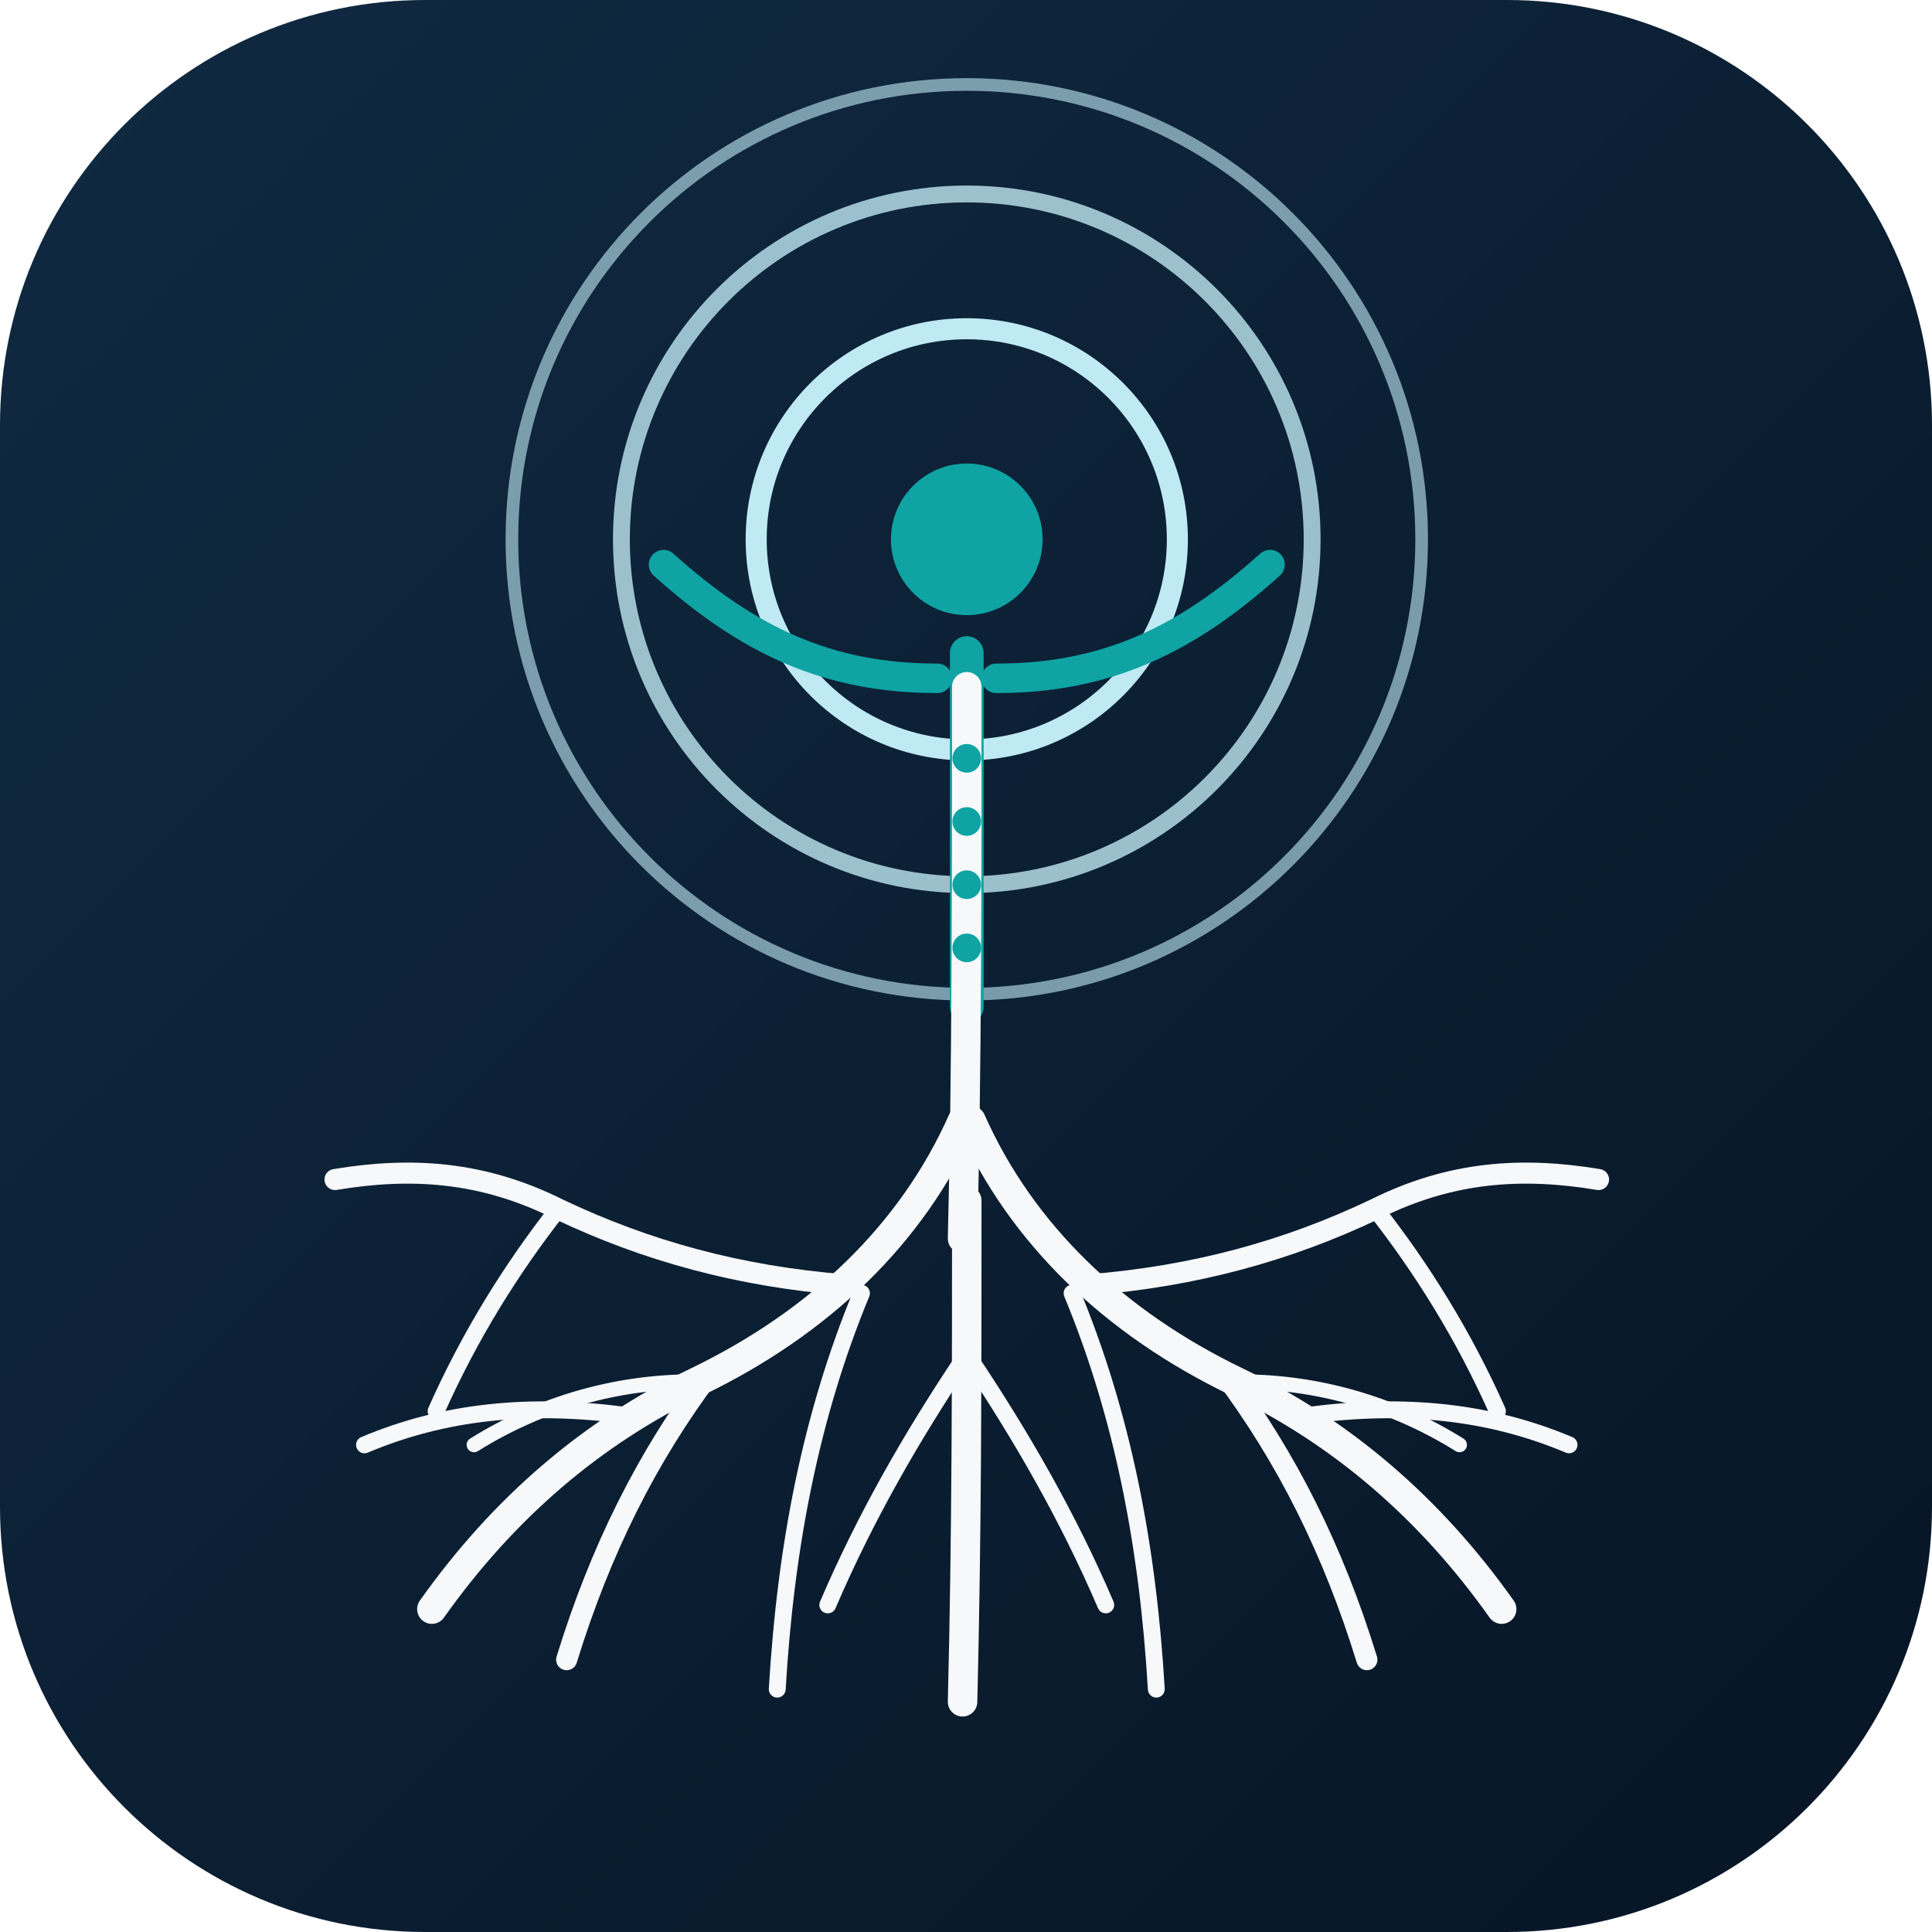
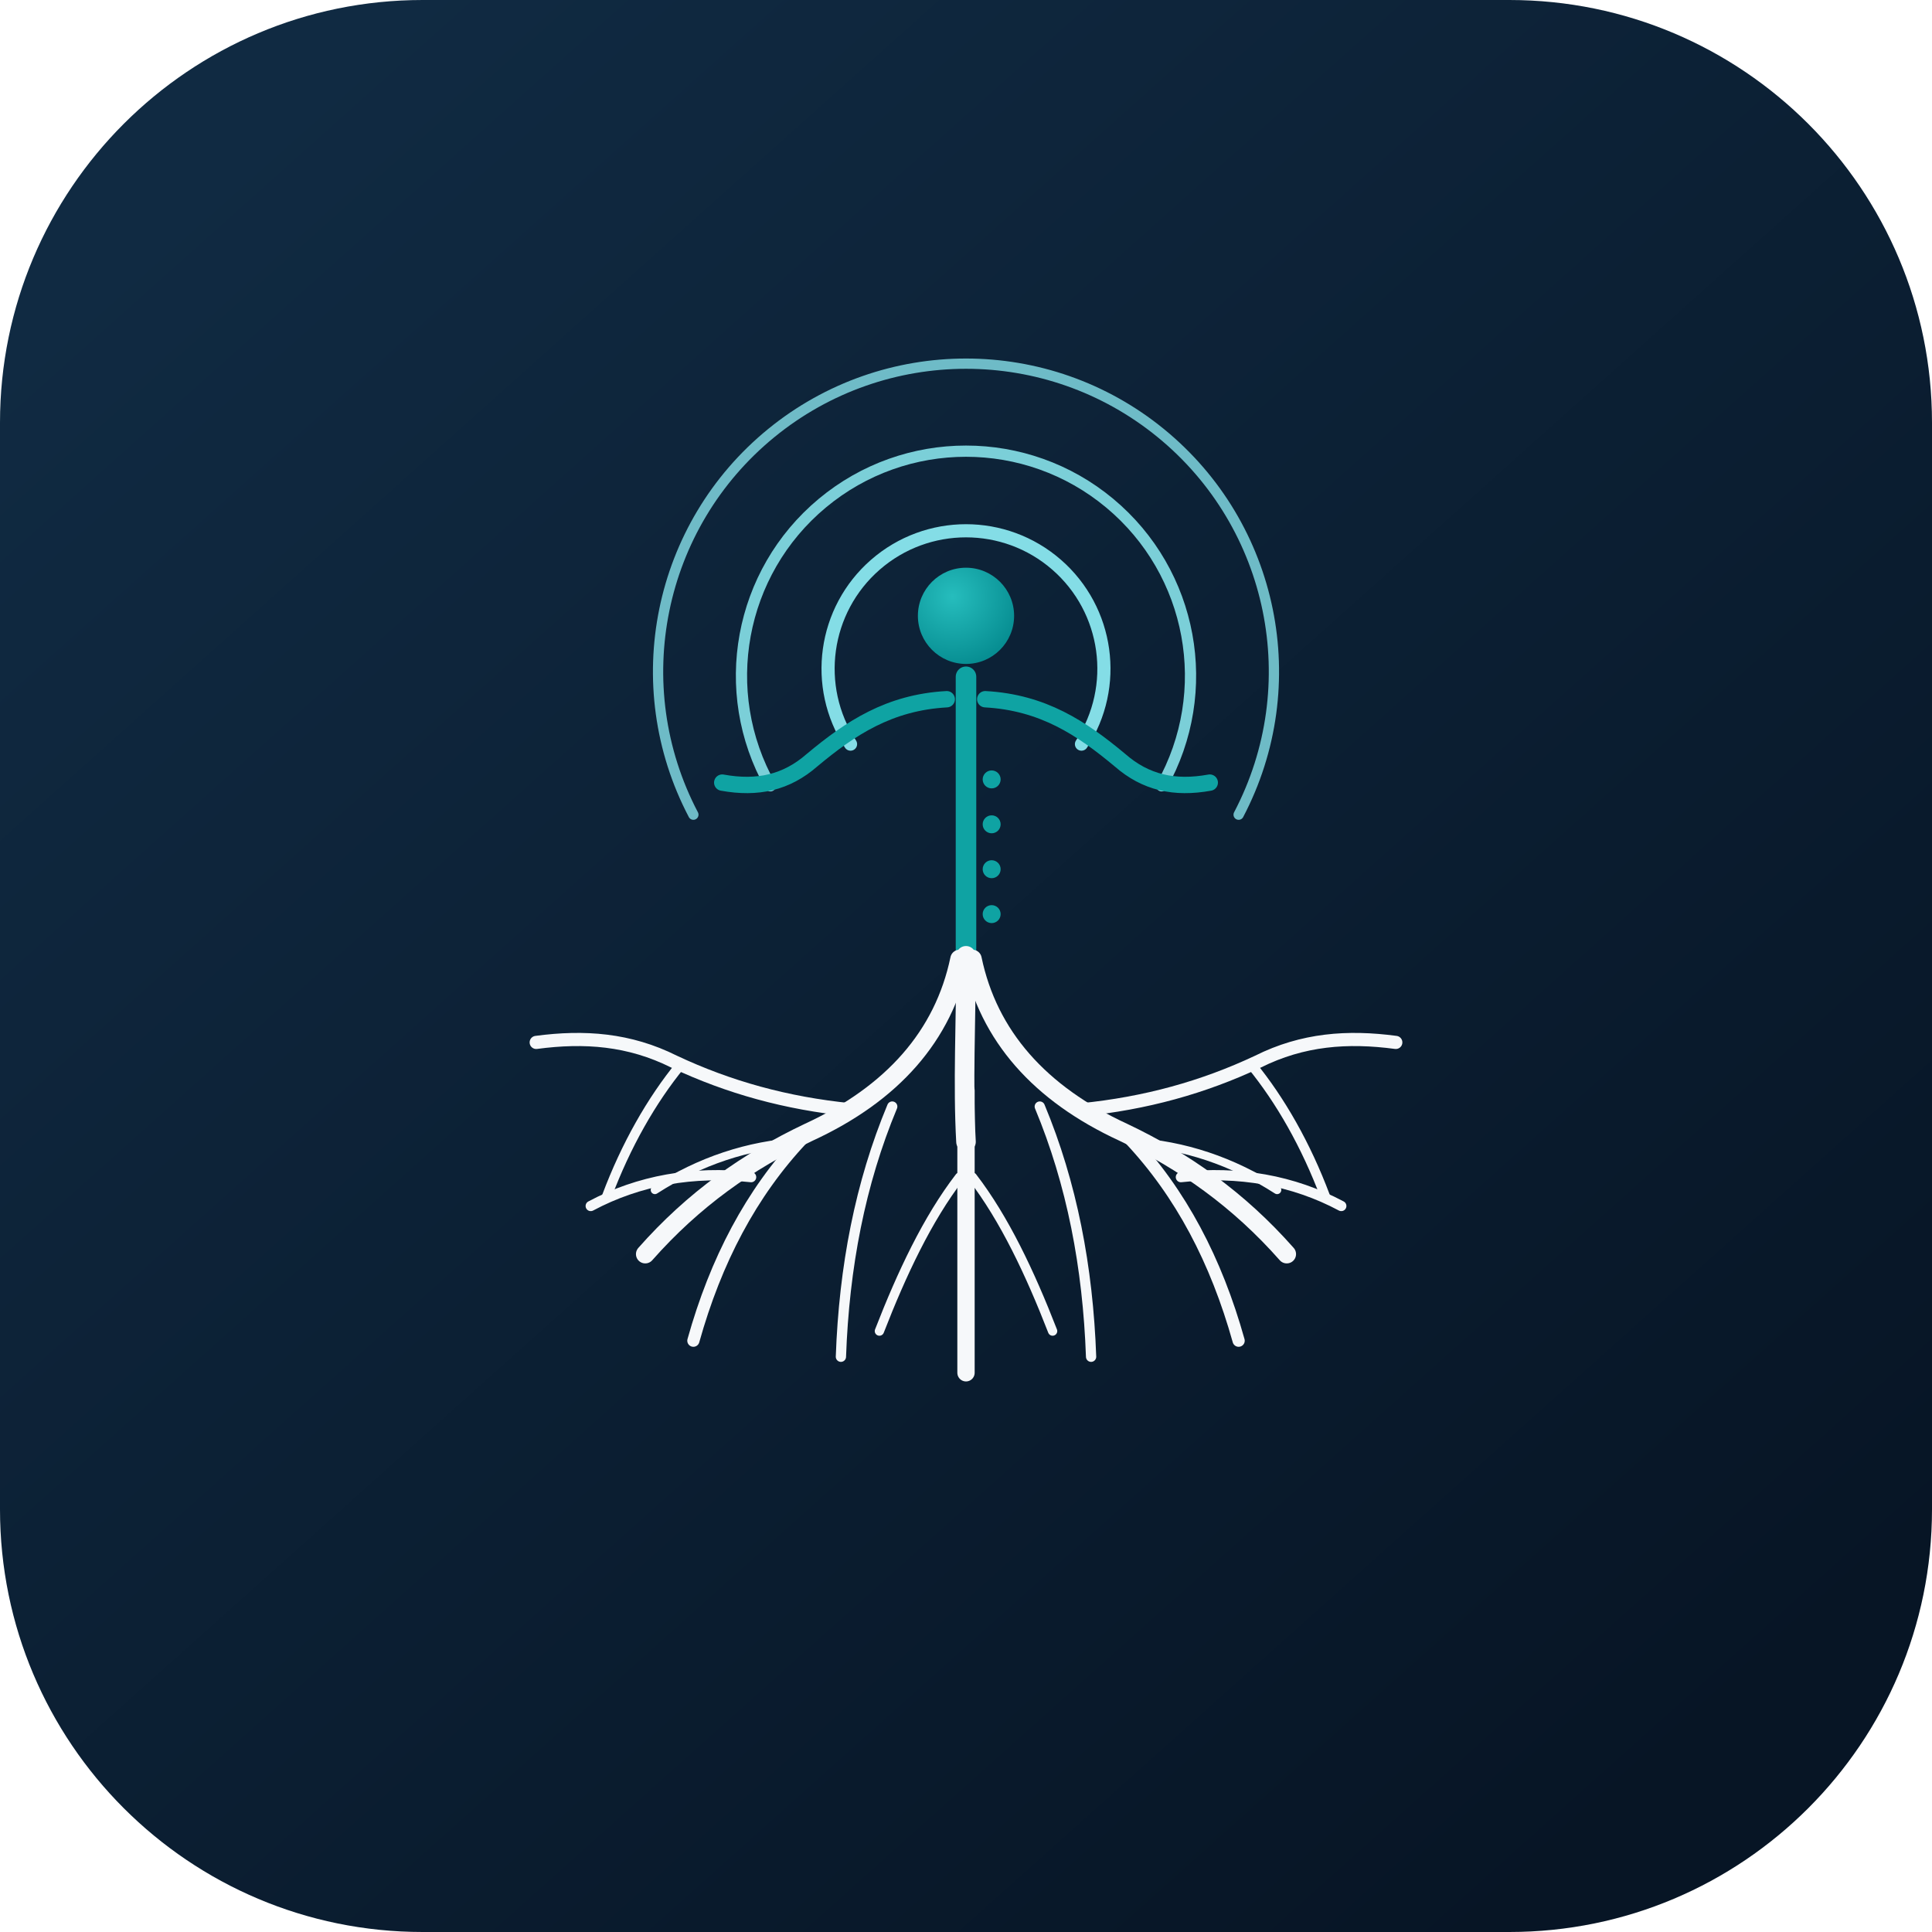
- <svg xmlns="http://www.w3.org/2000/svg" viewBox="0 0 1000 1000" role="img" aria-labelledby="title desc">
+ <svg xmlns="http://www.w3.org/2000/svg" viewBox="0 0 1024 1024" role="img" aria-labelledby="title desc">
  <defs>
-     <linearGradient id="icon-bg" x1="0" y1="0" x2="1" y2="1">
+     <linearGradient id="rb-icon-bg" x1="120" y1="80" x2="890" y2="940" gradientUnits="userSpaceOnUse">
      <stop stop-color="#102A42" />
      <stop offset="1" stop-color="#071525" />
    </linearGradient>
+     <radialGradient id="rb-icon-core" cx="36%" cy="30%" r="72%">
+       <stop offset="0" stop-color="#26BDBD" />
+       <stop offset="1" stop-color="#078E92" />
+     </radialGradient>
  </defs>
-   <rect width="1000" height="1000" rx="220" fill="url(#icon-bg)" />
-   <g transform="translate(108 35) scale(2.18)">
-     <g fill="none" stroke="#BFE9F3" stroke-linecap="round">
-       <circle cx="180" cy="112" r="50" stroke-width="5" />
-       <circle cx="180" cy="112" r="82" stroke-width="4" opacity=".8" />
-       <circle cx="180" cy="112" r="108" stroke-width="3" opacity=".62" />
+   <rect width="1024" height="1024" rx="224" fill="url(#rb-icon-bg)" />
+   <g transform="translate(240 170) scale(1.7)">
+     <g fill="none" stroke="#84DDE6" stroke-linecap="round">
+       <path d="M75 154A96 96 0 1 1 245 154" stroke-width="3.2" opacity=".82" />
+       <path d="M99 145A70 70 0 1 1 221 145" stroke-width="3.5" opacity=".92" />
+       <path d="M124 132A43 43 0 1 1 196 132" stroke-width="4.1" />
    </g>
-     <circle cx="180" cy="112" r="18" fill="#0FA3A3" />
+     <circle cx="160" cy="92" r="15" fill="url(#rb-icon-core)" />
    <g fill="none" stroke="#0FA3A3" stroke-linecap="round" stroke-linejoin="round">
-       <path d="M180 139v84" stroke-width="8" />
-       <path d="M173 145c-26 0-45-9-65-27M187 145c26 0 45-9 65-27" stroke-width="7" />
+       <path d="M160 111V200" stroke-width="6.4" />
+       <path d="M154 118c-18 1-30 9-42 19-8 7-17 9-28 7M166 118c18 1 30 9 42 19 8 7 17 9 28 7" stroke-width="5.1" />
+     </g>
+     <g fill="#0FA3A3">
+       <circle cx="168" cy="143" r="2.8" />
+       <circle cx="168" cy="157" r="2.8" />
+       <circle cx="168" cy="171" r="2.8" />
+       <circle cx="168" cy="185" r="2.8" />
    </g>
    <g fill="none" stroke="#F6F8FA" stroke-linecap="round" stroke-linejoin="round">
-       <path d="M180 147c0 47 0 91-1 131" stroke-width="7" />
-       <path d="M179 250c-12 27-34 48-63 62-25 12-46 30-63 54" stroke-width="7" />
-       <path d="M181 250c12 27 34 48 63 62 25 12 46 30 63 54" stroke-width="7" />
-       <path d="M180 269c0 42 0 79-1 119" stroke-width="7" />
-       <path d="M151 289c-25-2-47-8-68-18-18-9-35-10-53-7M209 289c25-2 47-8 68-18 18-9 35-10 53-7" stroke-width="5" />
-       <path d="M119 310c-15 20-26 42-34 68M241 310c15 20 26 42 34 68" stroke-width="5" />
-       <path d="M99 320c-23-3-43-1-62 7M261 320c23-3 43-1 62 7" stroke-width="4" />
-       <path d="M83 271c-11 14-21 30-29 48M277 271c11 14 21 30 29 48" stroke-width="4" />
-       <path d="M155 291c-12 29-18 60-20 94M205 291c12 29 18 60 20 94" stroke-width="4" />
-       <path d="M179 307c-12 18-23 37-32 58M181 307c12 18 23 37 32 58" stroke-width="4" />
-       <path d="M115 312c-18 0-36 5-52 15M245 312c18 0 36 5 52 15" stroke-width="3.5" />
-     </g>
-     <g fill="#0FA3A3">
-       <circle cx="180" cy="164" r="3.4" />
-       <circle cx="180" cy="179" r="3.4" />
-       <circle cx="180" cy="194" r="3.4" />
-       <circle cx="180" cy="209" r="3.4" />
+       <path d="M160 198c0 21-1 40 0 58" stroke-width="6.1" />
+       <path d="M158 199c-5 24-21 42-47 54-19 9-36 21-51 38" stroke-width="5.8" />
+       <path d="M162 199c5 24 21 42 47 54 19 9 36 21 51 38" stroke-width="5.8" />
+       <path d="M160 240v88" stroke-width="5.4" />
+       <path d="M124 246c-20-2-38-7-55-15-14-7-28-8-43-6M196 246c20-2 38-7 55-15 14-7 28-8 43-6" stroke-width="4.1" />
+       <path d="M109 255c-16 17-27 38-34 63M211 255c16 17 27 38 34 63" stroke-width="3.8" />
+       <path d="M93 267c-18-2-35 1-50 9M227 267c18-2 35 1 50 9" stroke-width="3.2" />
+       <path d="M71 232c-9 11-17 25-23 41M249 232c9 11 17 25 23 41" stroke-width="3" />
+       <path d="M137 245c-10 24-15 50-16 78M183 245c10 24 15 50 16 78" stroke-width="3.2" />
+       <path d="M158 267c-10 13-18 30-25 48M162 267c10 13 18 30 25 48" stroke-width="2.9" />
+       <path d="M108 256c-16 1-31 6-45 15M212 256c16 1 31 6 45 15" stroke-width="2.6" />
    </g>
  </g>
</svg>
